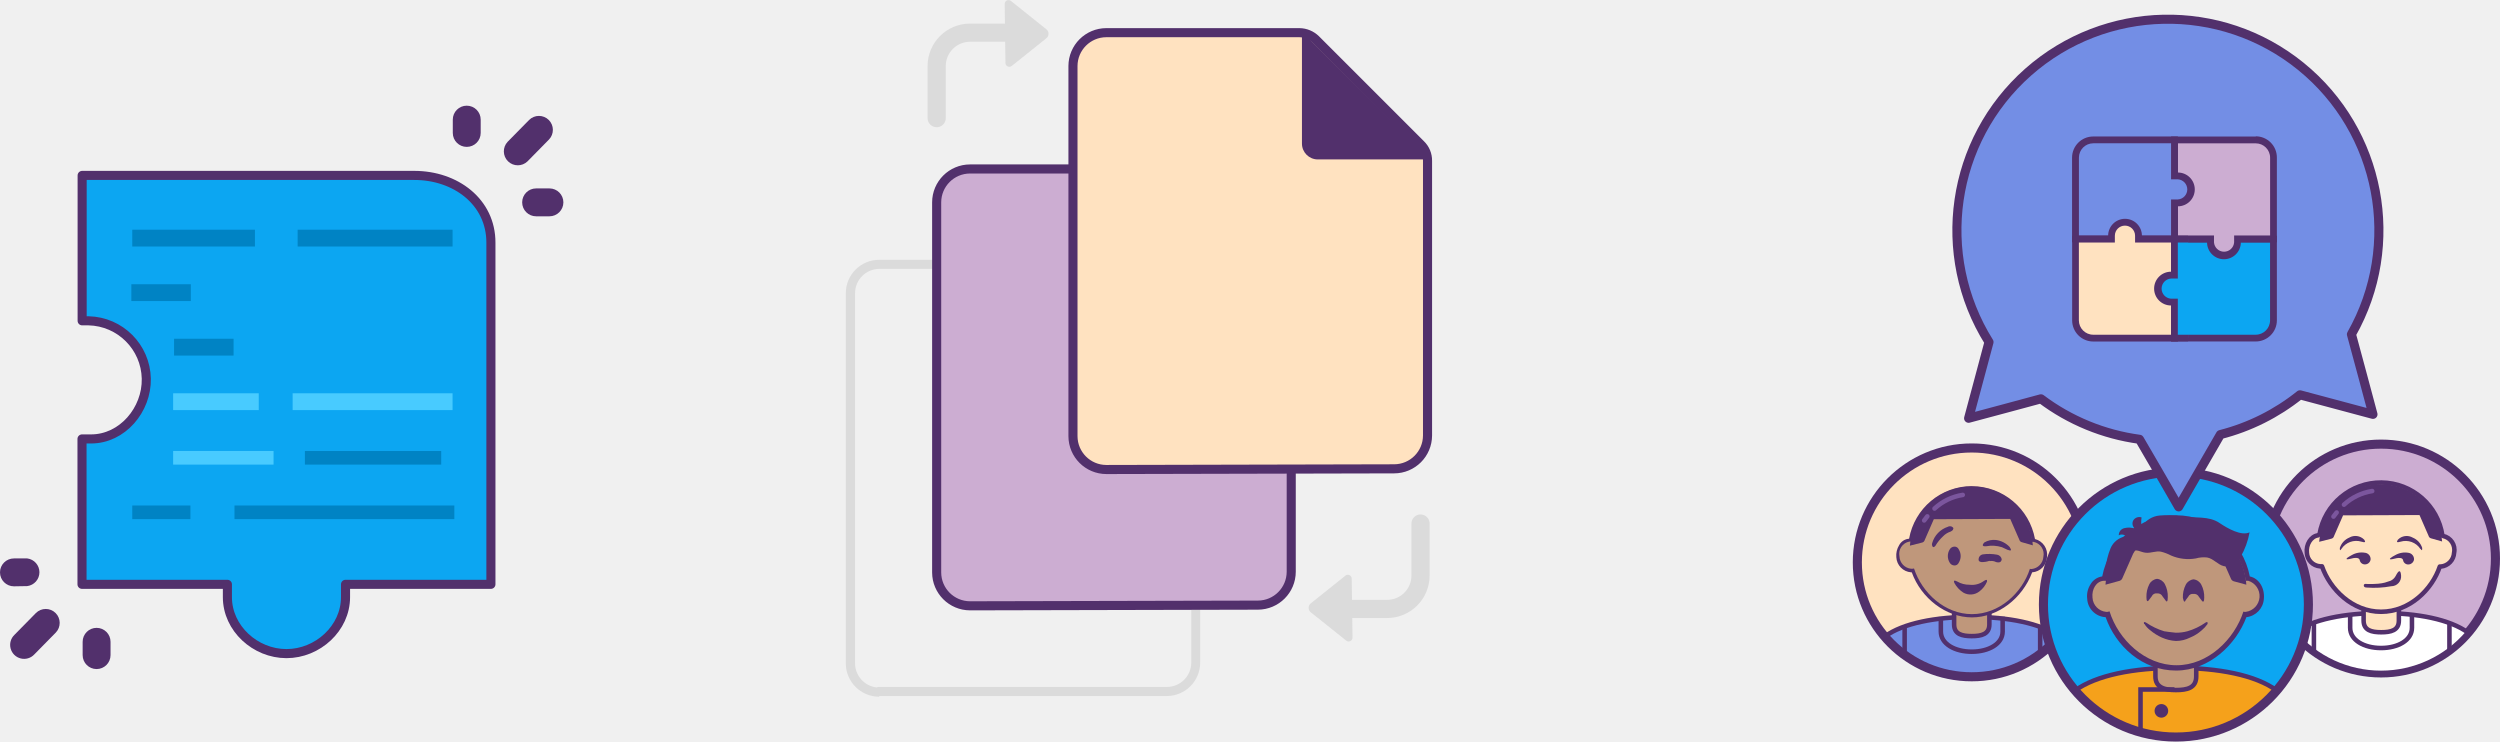
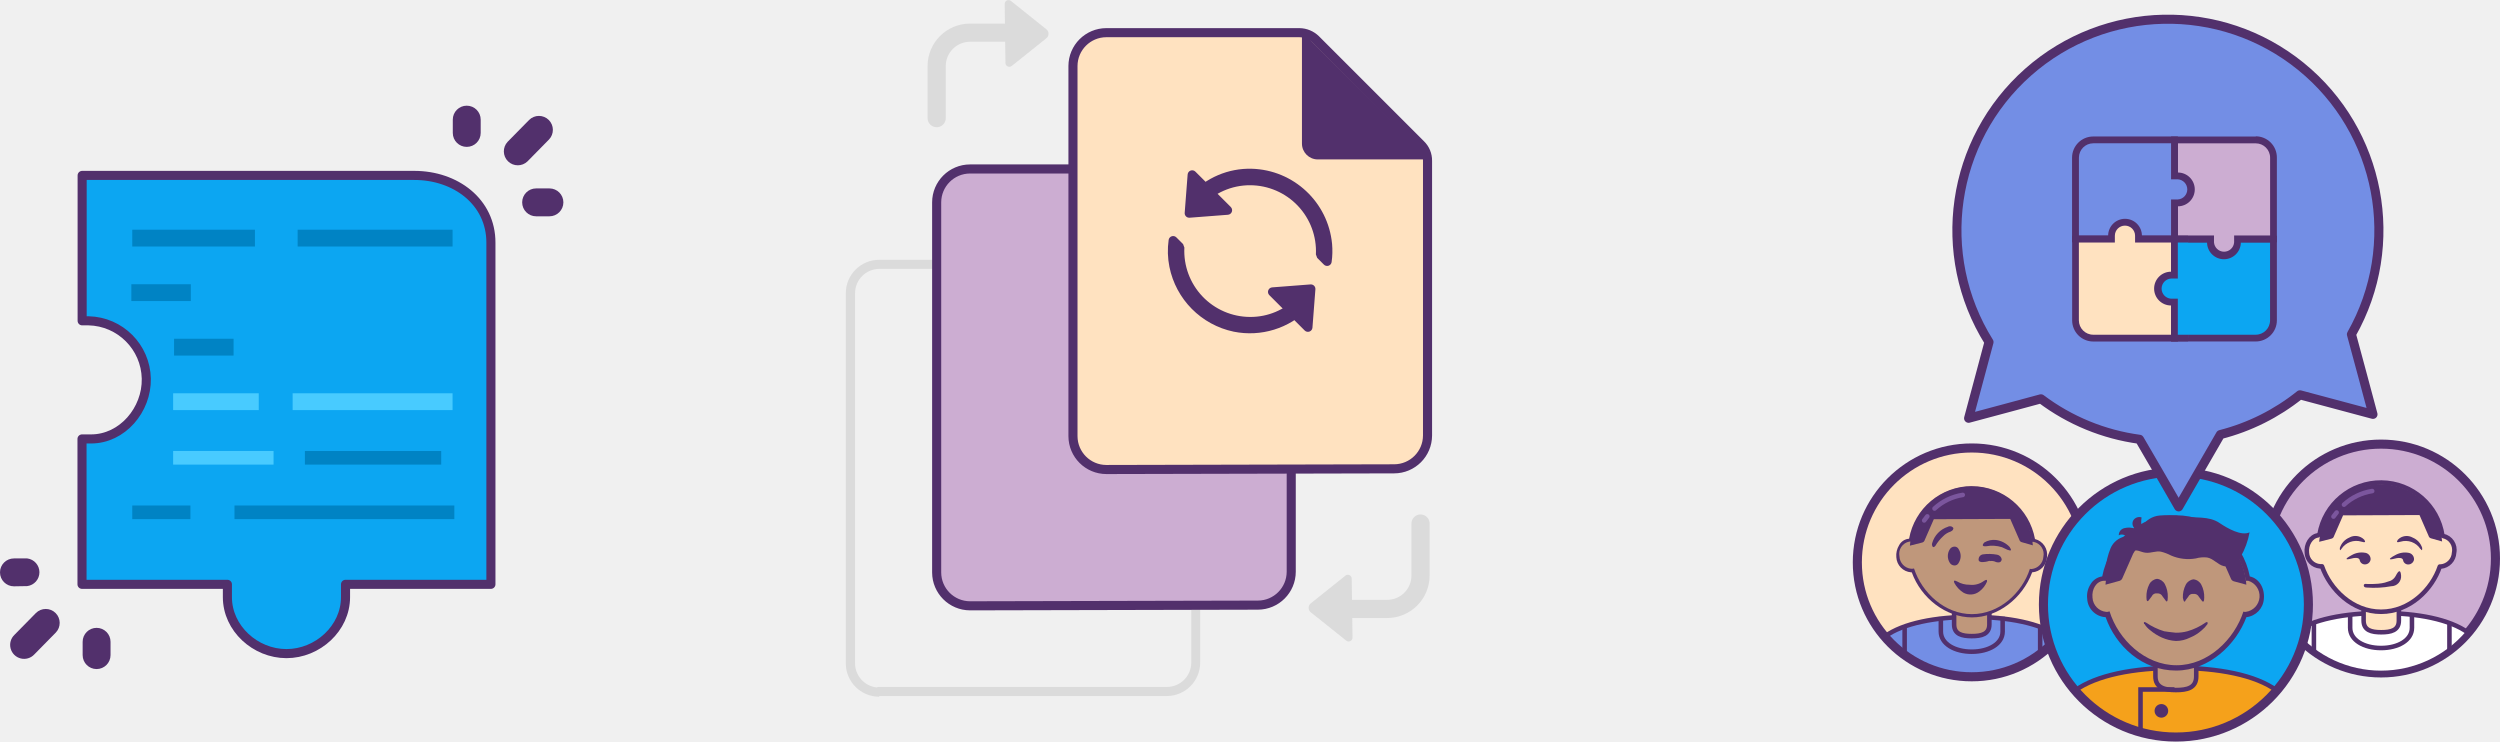
<svg xmlns="http://www.w3.org/2000/svg" id="Layer_1" data-name="Layer 1" viewBox="0 0 550.25 163.23">
  <defs>
    <style>.cls-1,.cls-12,.cls-15,.cls-6,.cls-8{fill:none;}.cls-2{fill:#dbdbdb;}.cls-22,.cls-3{fill:#ccadd2;}.cls-10,.cls-13,.cls-14,.cls-15,.cls-16,.cls-20,.cls-21,.cls-3,.cls-5,.cls-8,.cls-9{stroke:#52306c;}.cls-12,.cls-16,.cls-20,.cls-21,.cls-3,.cls-6{stroke-linecap:round;}.cls-14,.cls-16,.cls-20,.cls-21,.cls-3{stroke-linejoin:round;}.cls-15,.cls-16,.cls-21,.cls-3,.cls-5{stroke-width:2px;}.cls-4{fill:#52306c;}.cls-14,.cls-5,.cls-7{fill:#ffe2c0;}.cls-10,.cls-12,.cls-13,.cls-15,.cls-5,.cls-6,.cls-8,.cls-9{stroke-miterlimit:10;}.cls-6{stroke:#dbdbdb;stroke-width:4px;}.cls-21,.cls-23,.cls-9{fill:#738ee5;}.cls-10,.cls-11{fill:#bf977b;}.cls-12{stroke:#a47cce;opacity:0.5;isolation:isolate;}.cls-13{fill:#fff;}.cls-16,.cls-19{fill:#0ca6f2;}.cls-17{fill:#48cbff;}.cls-18{fill:#0083c4;}.cls-20{fill:#f5a11b;}.cls-24{clip-path:url(#clip-path);}</style>
    <clipPath id="clip-path">
      <rect class="cls-1" x="474.12" y="51.88" width="7.47" height="23.25" />
    </clipPath>
  </defs>
  <path class="cls-2" d="M236,59.19a3.25,3.25,0,0,1,2.19.91l23.1,23.1a2.88,2.88,0,0,1,.91,2.19v60.45a5.36,5.36,0,0,1-5.35,5.35h-63.3a2,2,0,0,0-.66.11,5.36,5.36,0,0,1-4.69-5.31V64.53a5.36,5.36,0,0,1,5.35-5.35H236m0-2H193.51a7.36,7.36,0,0,0-7.35,7.35V146a7.36,7.36,0,0,0,7.35,7.35v-0.15h63.3a7.36,7.36,0,0,0,7.35-7.35V85.38a4.88,4.88,0,0,0-1.5-3.6l-23.1-23.1a5.24,5.24,0,0,0-3.6-1.5h0Z" />
  <path class="cls-3" d="M213.51,133.34a7.36,7.36,0,0,1-7.35-7.35V44.54a7.36,7.36,0,0,1,7.35-7.35H256a5.24,5.24,0,0,1,3.6,1.5l23.1,23.1a4.88,4.88,0,0,1,1.5,3.6v60.45a7.36,7.36,0,0,1-7.35,7.35Z" />
  <path class="cls-4" d="M256.56,37.34v24.3A3.49,3.49,0,0,0,260,65.09h24.9" />
  <path class="cls-5" d="M243.51,103.34A7.36,7.36,0,0,1,236.16,96V14.54a7.36,7.36,0,0,1,7.35-7.35H286a5.24,5.24,0,0,1,3.6,1.5l23.1,23.1a4.88,4.88,0,0,1,1.5,3.6V95.84a7.36,7.36,0,0,1-7.35,7.35Z" />
  <path class="cls-4" d="M286.56,7V31.63A3.49,3.49,0,0,0,290,35.09h24.9" />
  <path class="cls-6" d="M206.16,26V14.54a7.36,7.36,0,0,1,7.35-7.35H226" />
  <path class="cls-2" d="M221.3,13.86a0.85,0.85,0,0,0,1.39.65l7.6-6.08a1.26,1.26,0,0,0,0-2l-7.77-6.22a0.85,0.85,0,0,0-1.39.68Z" />
  <path class="cls-6" d="M312.66,115.23v11.45a7.36,7.36,0,0,1-7.35,7.35H292.86" />
  <path class="cls-2" d="M297.51,127.35a0.85,0.85,0,0,0-1.39-.65l-7.6,6.08a1.26,1.26,0,0,0,0,2L296.3,141a0.85,0.85,0,0,0,1.39-.68Z" />
  <circle id="SVGID" class="cls-7" cx="433.98" cy="123.78" r="25.18" />
  <circle id="SVGID-2" data-name="SVGID" class="cls-8" cx="433.98" cy="123.78" r="25.18" />
  <path class="cls-8" d="M423.92,136.75c-0.62,3.12,4.16,6.17,10.2,6.17s10.68-3.19,10.2-6.24" />
  <path class="cls-9" d="M434,135.78c-8,0-15.12,1.39-19.15,4.3a25.08,25.08,0,0,0,38.29,0C449.11,137.17,442,135.78,434,135.78Z" />
  <path class="cls-8" d="M427.18,135.78V139c0,2.71,3.05,4.44,6.8,4.44h0c3.75,0,6.8-1.73,6.8-4.44v-3.26" />
  <path class="cls-10" d="M437.87,133.56H430.1v3.88c0,2.15,1.73,2.57,3.88,2.57h0c2.15,0,3.88-.42,3.88-2.57v-3.88h0Z" />
  <path class="cls-11" d="M434,135.5c-6.31,0-11.24-4.93-13-10h-0.42a3.14,3.14,0,0,1-2.91-3c-0.21-1.8.9-3.61,2.43-3.82a1,1,0,0,1,.28-0.21h0.07a13.7,13.7,0,0,1,27.06.28c0.07,0,.07.07,0.14,0.07a3.12,3.12,0,0,1,2.43,3.68,3.21,3.21,0,0,1-2.91,3.05H447C445.22,130.58,440.3,135.5,434,135.5Z" />
  <path class="cls-4" d="M434,107.68a13.4,13.4,0,0,1,13.25,11.59h0.35a2.74,2.74,0,0,1,2.15,3.26,2.89,2.89,0,0,1-2.57,2.71H447a0.25,0.25,0,0,1-.21-0.07c-1.73,5.41-6.8,10-12.76,10s-11-4.65-12.76-10.06a0.88,0.88,0,0,1-.42.07h-0.21a2.84,2.84,0,0,1-2.57-2.71,2.74,2.74,0,0,1,2.15-3.26h0.55A13.39,13.39,0,0,1,434,107.68m0-.69a14.06,14.06,0,0,0-13.81,11.59h-0.07A2.68,2.68,0,0,0,418,120a4.27,4.27,0,0,0-.62,2.64,3.51,3.51,0,0,0,3.26,3.33h0.14c2.08,5.76,7.56,9.92,13.25,9.92s11.1-4.16,13.25-9.92a3.51,3.51,0,0,0,3.26-3.33,3.57,3.57,0,0,0-2.64-4A14.19,14.19,0,0,0,434,107h0Z" />
  <path class="cls-4" d="M442.45,114.21l2,4.58a0.75,0.75,0,0,0,.55.55l2.43,0.69a13.56,13.56,0,0,0-27.06.07l2.71-.69a0.75,0.75,0,0,0,.55-0.55l2-4.58" />
  <g id="a">
    <path class="cls-4" d="M437.94,123.5a2.19,2.19,0,0,1,1.39.21q1.14,0.31,1.25-.62a1.25,1.25,0,0,0-1-1,9.86,9.86,0,0,0-3.19-.07,1.11,1.11,0,0,0-.9,1c-0.07.42,0.14,0.62,0.62,0.69a4.88,4.88,0,0,0,1.8-.28m-7.08,4.58c-0.69-.35-0.9-0.28-0.69.28a5.9,5.9,0,0,0,2,2.15,3.16,3.16,0,0,0,3.54-.28,5.18,5.18,0,0,0,1.66-2.15c0.07-.49-0.14-0.49-0.69-0.14a4.39,4.39,0,0,1-3.19.83,5.17,5.17,0,0,1-2.64-.69m-0.69-7.7a1.22,1.22,0,0,0-1,.62,2.76,2.76,0,0,0,0,2.91,1.22,1.22,0,0,0,1,.62,1,1,0,0,0,1-.62,2.76,2.76,0,0,0,0-2.91,1,1,0,0,0-1-.62m-0.28-3.75c0.21-.28.07-0.49-0.35-0.69a1,1,0,0,0-.62,0,0.24,0.24,0,0,0-.14.07,5.32,5.32,0,0,0-3.47,3.61,0.77,0.77,0,0,0,0,.55c0.14,0.42.35,0.42,0.69,0.07a9.44,9.44,0,0,1,1.73-2.15,3.9,3.9,0,0,1,1.6-1c0.07,0,.07-0.07.14-0.07a1.1,1.1,0,0,0,.42-0.35M441.82,121c0.9,0.35,1,.14.49-0.62a5,5,0,0,0-3-1.53,4.16,4.16,0,0,0-2.57.55q-0.83.94,0.42,0.83a7.2,7.2,0,0,1,3.47.21Z" />
  </g>
  <line class="cls-8" x1="419.21" y1="137.79" x2="419.21" y2="144.04" />
  <line class="cls-8" x1="449.04" y1="137.79" x2="449.04" y2="144.04" />
  <path class="cls-12" d="M424.2,113.65l-0.69.9" />
  <path class="cls-12" d="M432,108.93a11.87,11.87,0,0,0-6.21,3" />
  <circle id="SVGID-3" data-name="SVGID" class="cls-3" cx="524.07" cy="122.93" r="25.18" />
  <circle id="SVGID-4" data-name="SVGID" class="cls-8" cx="524.07" cy="122.93" r="25.18" />
  <path class="cls-8" d="M514,135.9c-0.62,3.12,4.16,6.17,10.2,6.17s10.68-3.19,10.2-6.24" />
  <path class="cls-13" d="M524.07,134.93c-8,0-15.12,1.39-19.15,4.3a25.08,25.08,0,0,0,38.29,0C539.19,136.32,532.11,134.93,524.07,134.93Z" />
  <path class="cls-8" d="M517.27,134.93v3.26c0,2.71,3.05,4.44,6.8,4.44h0c3.75,0,6.8-1.73,6.8-4.44v-3.26" />
  <path class="cls-14" d="M528,132.71h-7.77v3.88c0,2.15,1.73,2.57,3.88,2.57h0c2.15,0,3.88-.42,3.88-2.57v-3.88h0Z" />
  <path class="cls-14" d="M524.07,134.65c-6.31,0-11.24-4.93-13-10h-0.42a3.14,3.14,0,0,1-2.91-3c-0.21-1.8.9-3.61,2.43-3.82a1,1,0,0,1,.28-0.21h0.07a13.7,13.7,0,0,1,27.06.28c0.07,0,.07.07,0.14,0.07a3.12,3.12,0,0,1,2.43,3.68,3.21,3.21,0,0,1-2.91,3.05H537C535.31,129.73,530.38,134.65,524.07,134.65Z" />
  <path class="cls-4" d="M532.53,113.36l2,4.58a0.75,0.75,0,0,0,.55.55l2.43,0.69a13.56,13.56,0,0,0-27.06.07l2.71-.69a0.75,0.75,0,0,0,.55-0.55l2-4.58Z" />
  <line class="cls-8" x1="509.29" y1="136.94" x2="509.29" y2="143.19" />
  <line class="cls-8" x1="539.12" y1="136.94" x2="539.12" y2="143.19" />
  <path class="cls-12" d="M514.29,112.8l-0.69.9" />
  <path class="cls-12" d="M522.12,108.08a11.87,11.87,0,0,0-6.21,3" />
  <g id="a-2" data-name="a">
    <path class="cls-4" d="M520.27,128.87q0,0.44.64,0.45a21.06,21.06,0,0,0,5.41-.29,2.17,2.17,0,0,0,2.16-2.36q-0.16-1.89-1.14,0a2.47,2.47,0,0,1-1.16,1.15q-0.69.25-1.27,0.41t-1.51.25a20.24,20.24,0,0,1-2.48.05q-0.66-.1-0.66.33m0.32-7.19a4.35,4.35,0,0,0-3,.53,7.33,7.33,0,0,0-1,.62q-0.36.41,0.49,0.23,2.1-.6,2.3.21a1.15,1.15,0,0,0,1.34.95,1.23,1.23,0,0,0,1.06-1.1,1.4,1.4,0,0,0-1.16-1.44M515,120.6q-0.05.86,0.33,0.23a3.92,3.92,0,0,1,4.45-1.6q1.16,0.36.58-.45a2.71,2.71,0,0,0-3.3-.45A3.69,3.69,0,0,0,515,120.6m11.13,2.23q-0.36.41,0.48,0.23,2.11-.6,2.3.21a1.14,1.14,0,0,0,1.36.95,1.26,1.26,0,0,0,1.06-1.1,1.42,1.42,0,0,0-1.18-1.44,4.32,4.32,0,0,0-3,.53,5.62,5.62,0,0,0-1,.62m6.63-2q0.41,0.62.34-.25a3.65,3.65,0,0,0-2.07-2.25,2.69,2.69,0,0,0-3.27.45q-0.59.81,0.56,0.45A3.9,3.9,0,0,1,532.73,120.82Z" />
  </g>
  <circle id="SVGID-5" data-name="SVGID" class="cls-8" cx="433.98" cy="123.78" r="25.18" />
  <circle id="SVGID-6" data-name="SVGID" class="cls-15" cx="433.98" cy="123.78" r="25.18" />
  <path class="cls-16" d="M91.21,38.61H18.08v32H19.5A13,13,0,0,1,32.2,83.33c0.15,6.86-5.28,13.28-12.15,13.28h-2v32h32v2.83c0,6.86,6.14,12.42,13,12.42s13-5.56,13-12.42v-2.83h32V53.44C108.08,44.4,100.24,38.61,91.21,38.61Z" />
  <path class="cls-4" d="M118,47.61l2.93,0a3.07,3.07,0,1,0,0-6.14l-2.93,0A3.07,3.07,0,1,0,118,47.61Z" />
  <path class="cls-4" d="M120.79,26.41a3.07,3.07,0,0,0-4.34,0l-4.73,4.81a3.07,3.07,0,0,0,4.38,4.3l4.73-4.81A3.07,3.07,0,0,0,120.79,26.41Z" />
  <path class="cls-4" d="M99.66,29.26a3.07,3.07,0,1,0,6.14,0l0-2.93a3.07,3.07,0,1,0-6.14,0Z" />
  <path class="cls-4" d="M6,122.91l-2.93,0a3.07,3.07,0,0,0,0,6.14L6,129A3.07,3.07,0,0,0,6,122.91Z" />
  <path class="cls-4" d="M12.24,134.93a3.07,3.07,0,0,0-4.34,0l-4.73,4.81a3.07,3.07,0,1,0,4.38,4.3l4.73-4.81A3.07,3.07,0,0,0,12.24,134.93Z" />
  <path class="cls-4" d="M24.33,141.26a3.07,3.07,0,1,0-6.14,0l0,2.93a3.07,3.07,0,1,0,6.14,0Z" />
  <path class="cls-17" d="M64.41,86.56h35.2v3.7H64.41v-3.7Z" />
  <path class="cls-18" d="M29.11,50.56h27v3.7h-27v-3.7Z" />
  <path class="cls-18" d="M65.51,50.56h34.1v3.7H65.51v-3.7Z" />
  <path class="cls-18" d="M28.91,62.56H42v3.7H28.91v-3.7Z" />
  <path class="cls-18" d="M38.31,74.56h13.1v3.7H38.31v-3.7Z" />
  <path class="cls-17" d="M38.11,86.56H56.95v3.7H38.11v-3.7Z" />
  <path class="cls-17" d="M38.11,99.26h22.1v3H38.11v-3Z" />
  <path class="cls-18" d="M29.11,111.26h12.8v3H29.11v-3Z" />
  <path class="cls-18" d="M51.61,111.26H100v3H51.61v-3Z" />
  <path class="cls-18" d="M67.11,99.26h30v3h-30v-3Z" />
  <circle id="SVGID-7" data-name="SVGID" class="cls-19" cx="478.82" cy="133.06" r="29.16" />
  <path class="cls-20" d="M478.92,147c-9.29,0-17.52,1.6-22.22,5a29.2,29.2,0,0,0,44.44,0C496.44,148.55,488.22,147,478.92,147Z" />
  <path class="cls-10" d="M483.41,144.39h-9v4.49c0,2.46,2,3,4.49,3h0c2.46,0,4.49-.43,4.49-3v-4.49Z" />
  <path class="cls-11" d="M478.92,147.06c-7.26,0-13-5.88-15.17-11.75h-0.32a3.81,3.81,0,0,1-3.53-3.63c-0.21-2.24,1.07-4.17,3-4.38h0.21a16,16,0,0,1,31.62,0h0c1.92,0.21,3.2,2.14,3,4.38a3.81,3.81,0,0,1-3.53,3.63H494C492,141.18,486.19,147.06,478.92,147.06Z" />
  <path class="cls-4" d="M478.92,114.48a15.64,15.64,0,0,1,15.38,13.35h0.53a3.51,3.51,0,0,1-.53,6.84H494c-0.11,0-.21,0-0.21-0.11-2,6.2-7.8,11.86-14.74,11.86s-12.82-5.66-14.74-11.86c-0.11,0-.32.11-0.43,0.11h-0.32a3.32,3.32,0,0,1-3-3.1c-0.21-1.92.85-3.63,2.46-3.74h0.64a15.27,15.27,0,0,1,15.28-13.35m0-1.07a16.58,16.58,0,0,0-16.24,13.46,3.51,3.51,0,0,0-2.56,1.71,4.79,4.79,0,0,0-.75,3.2,4.27,4.27,0,0,0,4.06,4.06h0c2.24,6.41,8.12,11.75,15.49,11.75s13.25-5.77,15.49-11.75a4.35,4.35,0,0,0,3.85-4.06c0.21-2.35-1.07-4.49-3.1-4.91a16.58,16.58,0,0,0-16.24-13.46h0Z" />
  <path class="cls-4" d="M488.65,122L491,127.3a1,1,0,0,0,.64.64l2.78,0.75a15.54,15.54,0,0,0-31,0l3.1-.85a1,1,0,0,0,.64-0.64l2.35-5.34,0.53-.85,4.27-2.35,5.77,1.82Z" />
  <path class="cls-4" d="M475.61,121.42a9.65,9.65,0,0,1,2.24.85,9.55,9.55,0,0,0,5.45.64,6.41,6.41,0,0,1,2.46-.21c1.39,0.21,2.35,1.6,3.74,1.92a3.38,3.38,0,0,0,3.63-2,16.81,16.81,0,0,0,2-5.45c-1.82.85-4.81-.85-6.52-2-2.46-1.71-5.45-1.07-8.44-1.5a18.16,18.16,0,0,0-4.81-.21,5.09,5.09,0,0,0-4,2.56,7.16,7.16,0,0,1,0-2.14,1.57,1.57,0,0,0-1.82.64,1.48,1.48,0,0,0,.32,1.82,4,4,0,0,0-2.24-.11,1.59,1.59,0,0,0-1.28,1.6,1.31,1.31,0,0,1,1.6.21,4.37,4.37,0,0,0-3.42,2.67,15.46,15.46,0,0,0-1.07,4.38,19.72,19.72,0,0,1-.43,2.46c-0.11-.43,1.18,0,1.6,0s-0.11.11-.11,0.53c1.39-.11,2.24-1.6,2.67-3s0.75-2.88,1.92-3.63,2,0.11,3.2.21S474.54,121.21,475.61,121.42Z" />
  <g id="a-3" data-name="a">
    <path class="cls-4" d="M472,137.34a4.87,4.87,0,0,0,1.28,1.39,10.68,10.68,0,0,0,2.56,1.6,8.73,8.73,0,0,0,3.1.75,6.92,6.92,0,0,0,3.1-.75,8.87,8.87,0,0,0,2.56-1.6,6.85,6.85,0,0,0,1.28-1.39c0.11-.43-0.11-0.53-0.43-0.32a13.34,13.34,0,0,1-4,1.92,9.35,9.35,0,0,1-2.56.32q-1.6-.16-2.56-0.32a14.71,14.71,0,0,1-4-1.92c-0.43-.21-0.53-0.11-0.43.32m5.23-5.88a5.77,5.77,0,0,0-.64-2.88,2.22,2.22,0,0,0-1.71-1.18h0a2.22,2.22,0,0,0-1.71,1.18,5.77,5.77,0,0,0-.64,2.88c0,0.85.21,1.07,0.53,0.64l0.64-.85a1.08,1.08,0,0,1,1.18-.64h0a1.15,1.15,0,0,1,1.18.64l0.64,0.85c0.32,0.53.53,0.32,0.53-.64m3.85,0.75,0.64-.85a1.08,1.08,0,0,1,1.18-.64h0a1.15,1.15,0,0,1,1.18.64l0.64,0.85c0.32,0.43.53,0.21,0.53-.64a5.77,5.77,0,0,0-.64-2.88,2.22,2.22,0,0,0-1.71-1.18h0a2.22,2.22,0,0,0-1.71,1.18,5.77,5.77,0,0,0-.64,2.88C480.63,132.42,480.74,132.64,481.06,132.21Z" />
  </g>
  <polyline class="cls-8" points="478.6 151.76 471.13 151.76 471.13 157.85 471.13 161.16" />
  <circle class="cls-4" cx="475.72" cy="156.46" r="1.5" />
  <circle id="SVGID-8" data-name="SVGID" class="cls-15" cx="478.92" cy="133.06" r="29.16" />
  <path class="cls-21" d="M517.55,73.58a46.44,46.44,0,1,0-79.77,1.71l-2.1,7.85-2.39,8.92,8.92-2.39,7-1.89a46.37,46.37,0,0,0,21.69,8.91l4,6.87,4.62,8,4.62-8,4.57-7.91a46.25,46.25,0,0,0,17.51-8.75l7.15,1.91,8.92,2.39-2.39-8.92Z" />
  <path class="cls-19" d="M478.6,74.41V66.49h-0.75a3,3,0,0,1,0-5.94h0.75V52.63h21.79V70.51a3.91,3.91,0,0,1-3.91,3.91H478.6Z" />
  <path class="cls-4" d="M499.64,53.38V70.51a3.16,3.16,0,0,1-3.16,3.16H479.36V65.74h-1.5a2.22,2.22,0,0,1,0-4.43h1.5V53.38h20.29m1.5-1.5H477.85V59.8a3.72,3.72,0,0,0,0,7.44v7.92h18.63a4.66,4.66,0,0,0,4.66-4.66h0V51.88h0Z" />
  <path class="cls-22" d="M489.5,56.3a3,3,0,0,1-3-3V52.58H478.6V30.8h17.88a3.91,3.91,0,0,1,3.91,3.91h0V52.58h-7.92v0.75A3,3,0,0,1,489.5,56.3Z" />
  <path class="cls-4" d="M496.49,31.55a3.16,3.16,0,0,1,3.16,3.16h0V51.83h-7.92v1.5a2.22,2.22,0,0,1-4.43,0v-1.5h-7.93V31.55h17.13m0-1.5H477.85V53.34h7.92a3.72,3.72,0,0,0,7.44,0h7.93V34.7A4.66,4.66,0,0,0,496.49,30h0Z" />
  <path class="cls-23" d="M456.82,52.58V34.7a3.91,3.91,0,0,1,3.91-3.91H478.6v7.92h0.75a3,3,0,1,1,.13,5.94H478.6v7.93H456.82Z" />
  <path class="cls-4" d="M477.85,31.55v7.92h1.5a2.22,2.22,0,0,1,0,4.43h-1.5v7.93H457.57V34.7a3.16,3.16,0,0,1,3.16-3.16h17.13m1.5-1.5H460.72a4.66,4.66,0,0,0-4.66,4.66V53.34h23.29V45.41a3.72,3.72,0,0,0,0-7.44V30h0Z" />
  <path class="cls-7" d="M460.72,74.41a3.91,3.91,0,0,1-3.91-3.91h0V52.63h7.92V51.88a3,3,0,0,1,5.94,0v0.75h7.93V74.42H460.72Z" />
  <path class="cls-4" d="M467.71,49.66a2.22,2.22,0,0,1,2.22,2.22v1.5h7.93V73.67H460.72a3.16,3.16,0,0,1-3.16-3.16h0V53.38h7.92v-1.5a2.22,2.22,0,0,1,2.22-2.22m0-1.5A3.72,3.72,0,0,0,464,51.88h-7.92V70.51a4.66,4.66,0,0,0,4.66,4.66h18.63V51.88h-7.93a3.72,3.72,0,0,0-3.72-3.72h0Z" />
  <g class="cls-24">
    <path class="cls-19" d="M478.59,74.41V66.49h-0.75a3,3,0,1,1-.13-5.94h0.88V52.63h21.79V70.51a3.91,3.91,0,0,1-3.91,3.91H478.59Z" />
    <path class="cls-4" d="M499.63,53.38V70.51a3.16,3.16,0,0,1-3.16,3.16H479.34V65.74h-1.5a2.22,2.22,0,0,1,0-4.43h1.5V53.38h20.29m1.5-1.5H477.84V59.8a3.72,3.72,0,0,0,0,7.44v7.92h18.63a4.66,4.66,0,0,0,4.66-4.66h0V51.88h0Z" />
  </g>
  <path class="cls-3" d="M597.08,97.75" />
+   <path class="cls-4" d="M264.47,45.48a14.36,14.36,0,0,1,10.69-4.71A14.53,14.53,0,0,1,289.63,56l0.28,0.76,1.48,1.48a1,1,0,0,0,1.7-.56,17.47,17.47,0,0,0,.1-4A18.28,18.28,0,0,0,275.5,37.14a17.67,17.67,0,0,0-13.57,5.8Z" />
+   <path class="cls-4" d="M285.48,65.41a14.22,14.22,0,0,1-10.33,4.35,14.53,14.53,0,0,1-14.47-15.27l-0.28-.76-1.48-1.48a1,1,0,0,0-1.7.55,17.54,17.54,0,0,0,.17,5.94A18.26,18.26,0,0,0,271.53,73,18.06,18.06,0,0,0,288,67.94Z" />
+   <path class="cls-4" d="M270.27,47.27l-8.45.65a1,1,0,0,1-1.07-1.07l0.65-8.45a1,1,0,0,1,1.7-.63l7.8,7.8A1,1,0,0,1,270.27,47.27Z" />
+   <path class="cls-4" d="M280,63.25l8.45-.65a1,1,0,0,1,1.07,1.07l-0.65,8.45a1,1,0,0,1-1.7.63l-7.8-7.8A1,1,0,0,1,280,63.25Z" />
</svg>
